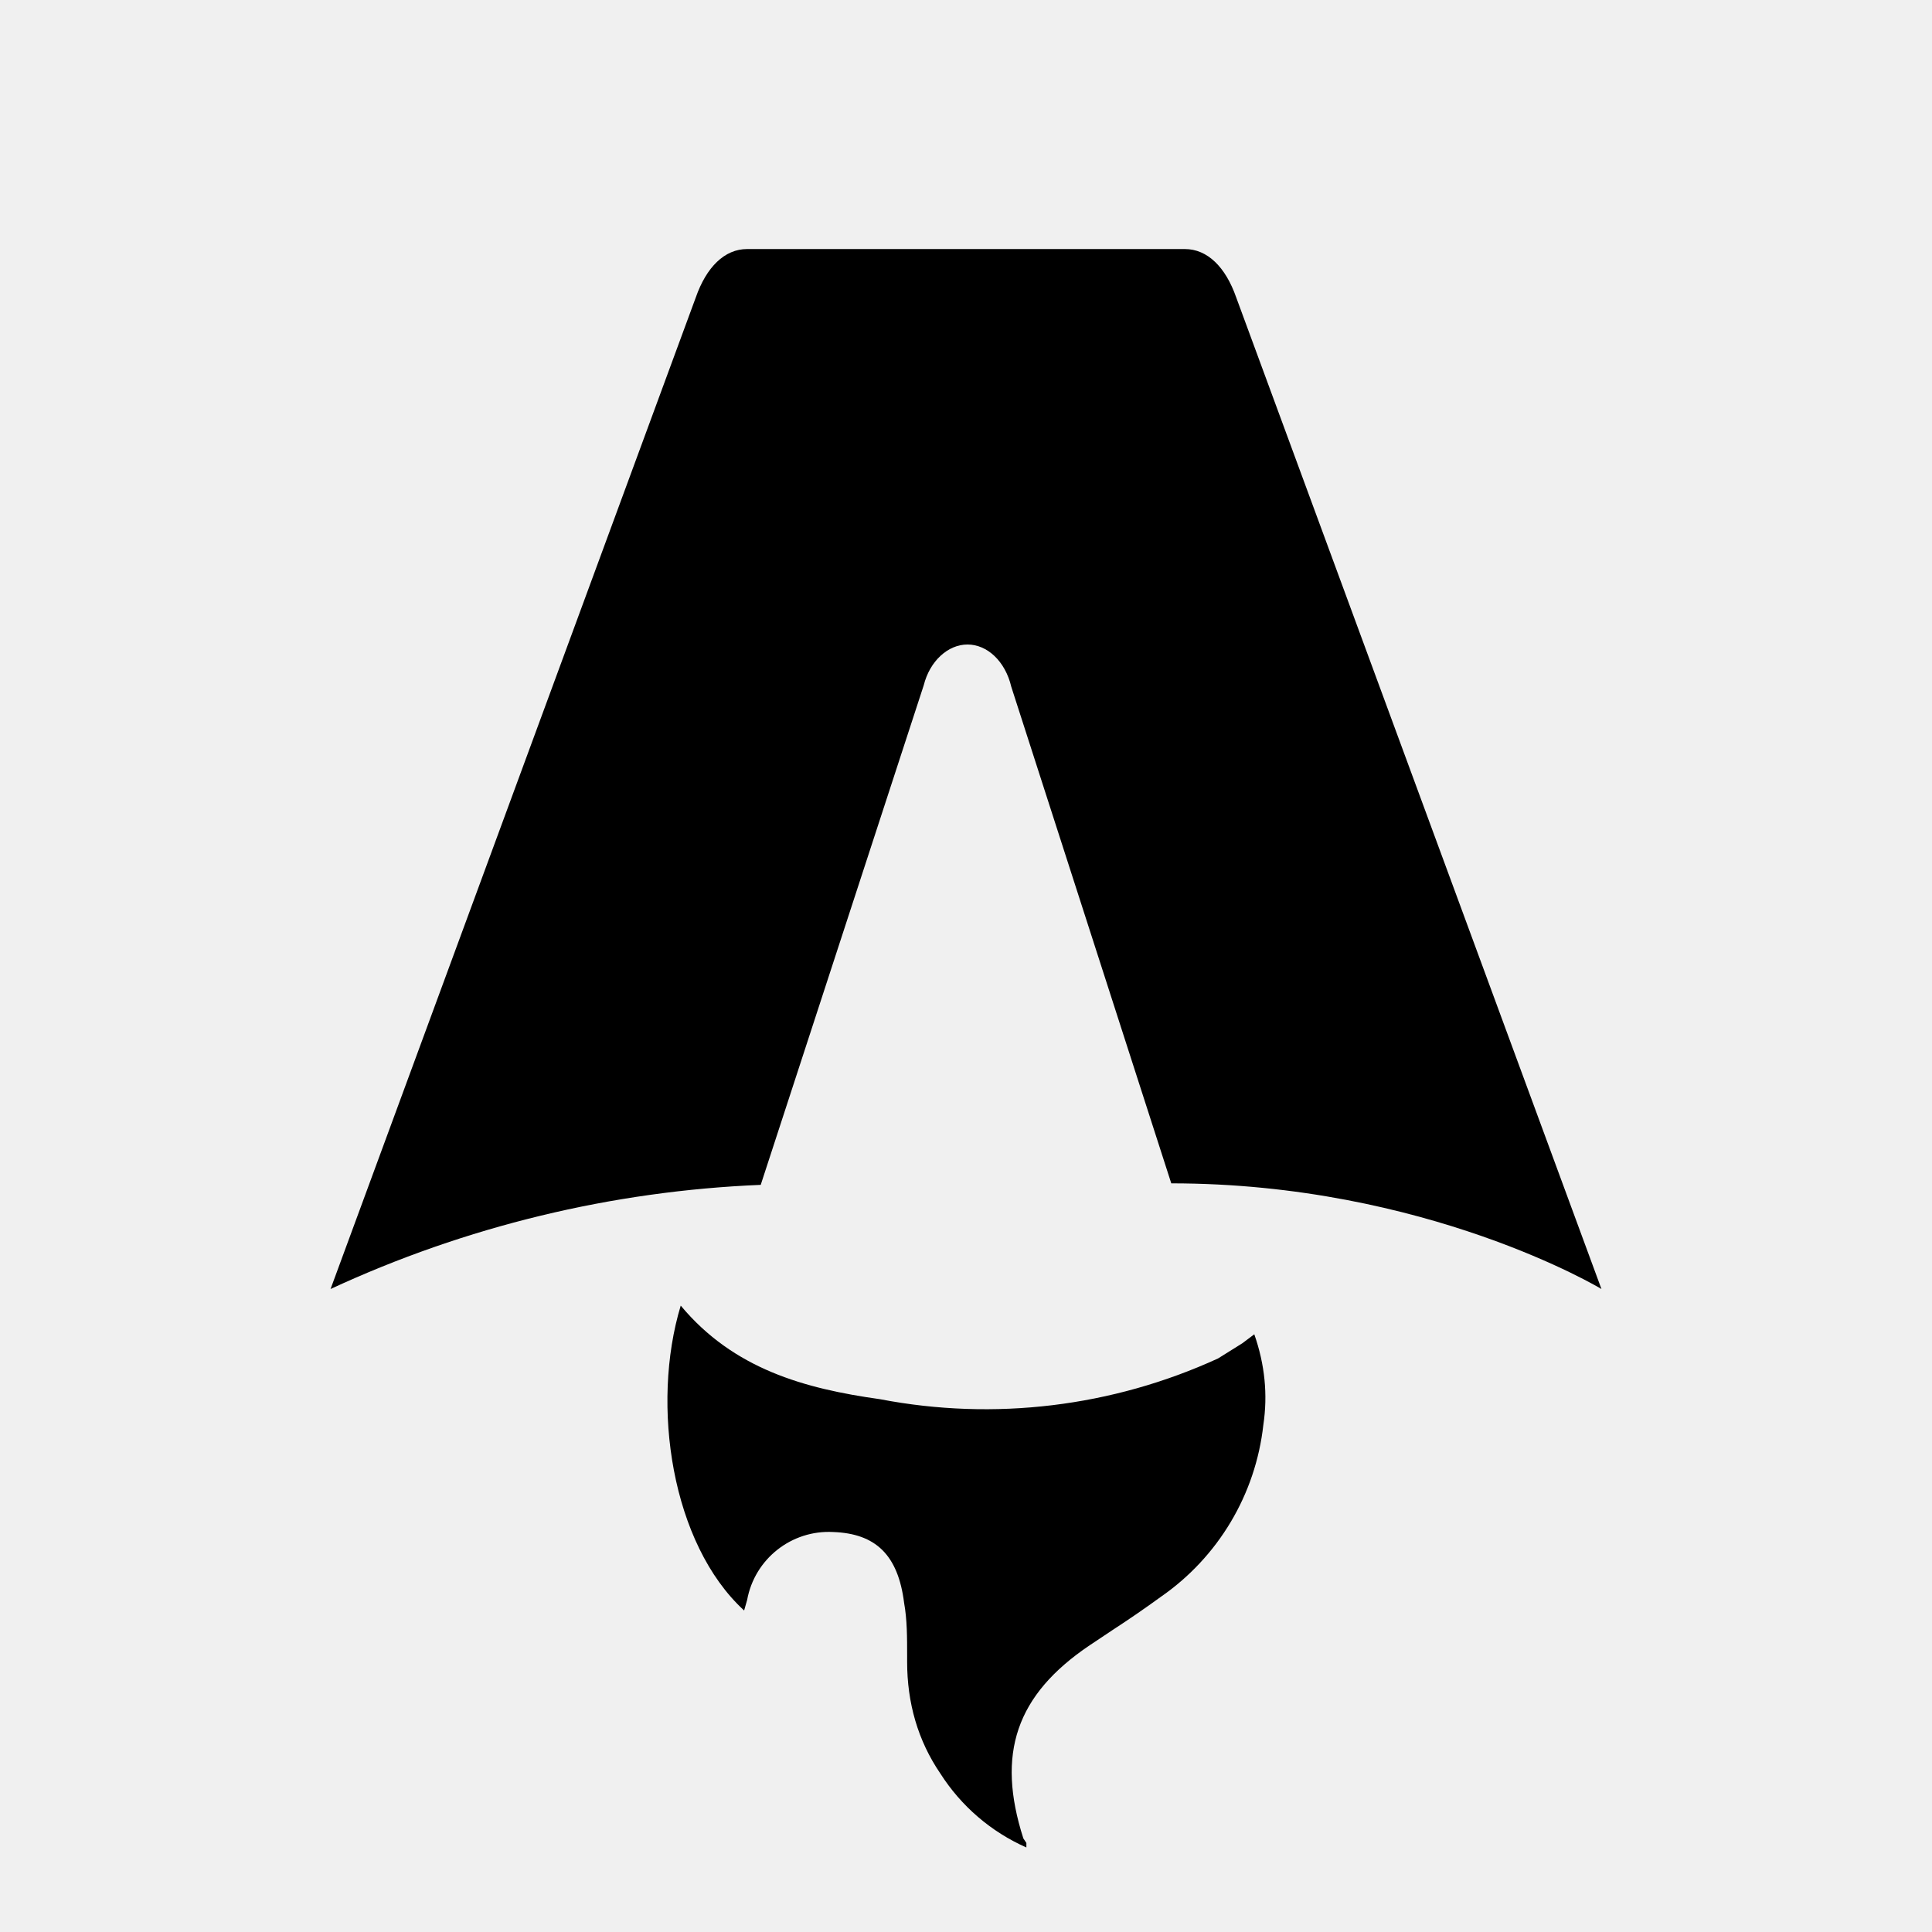
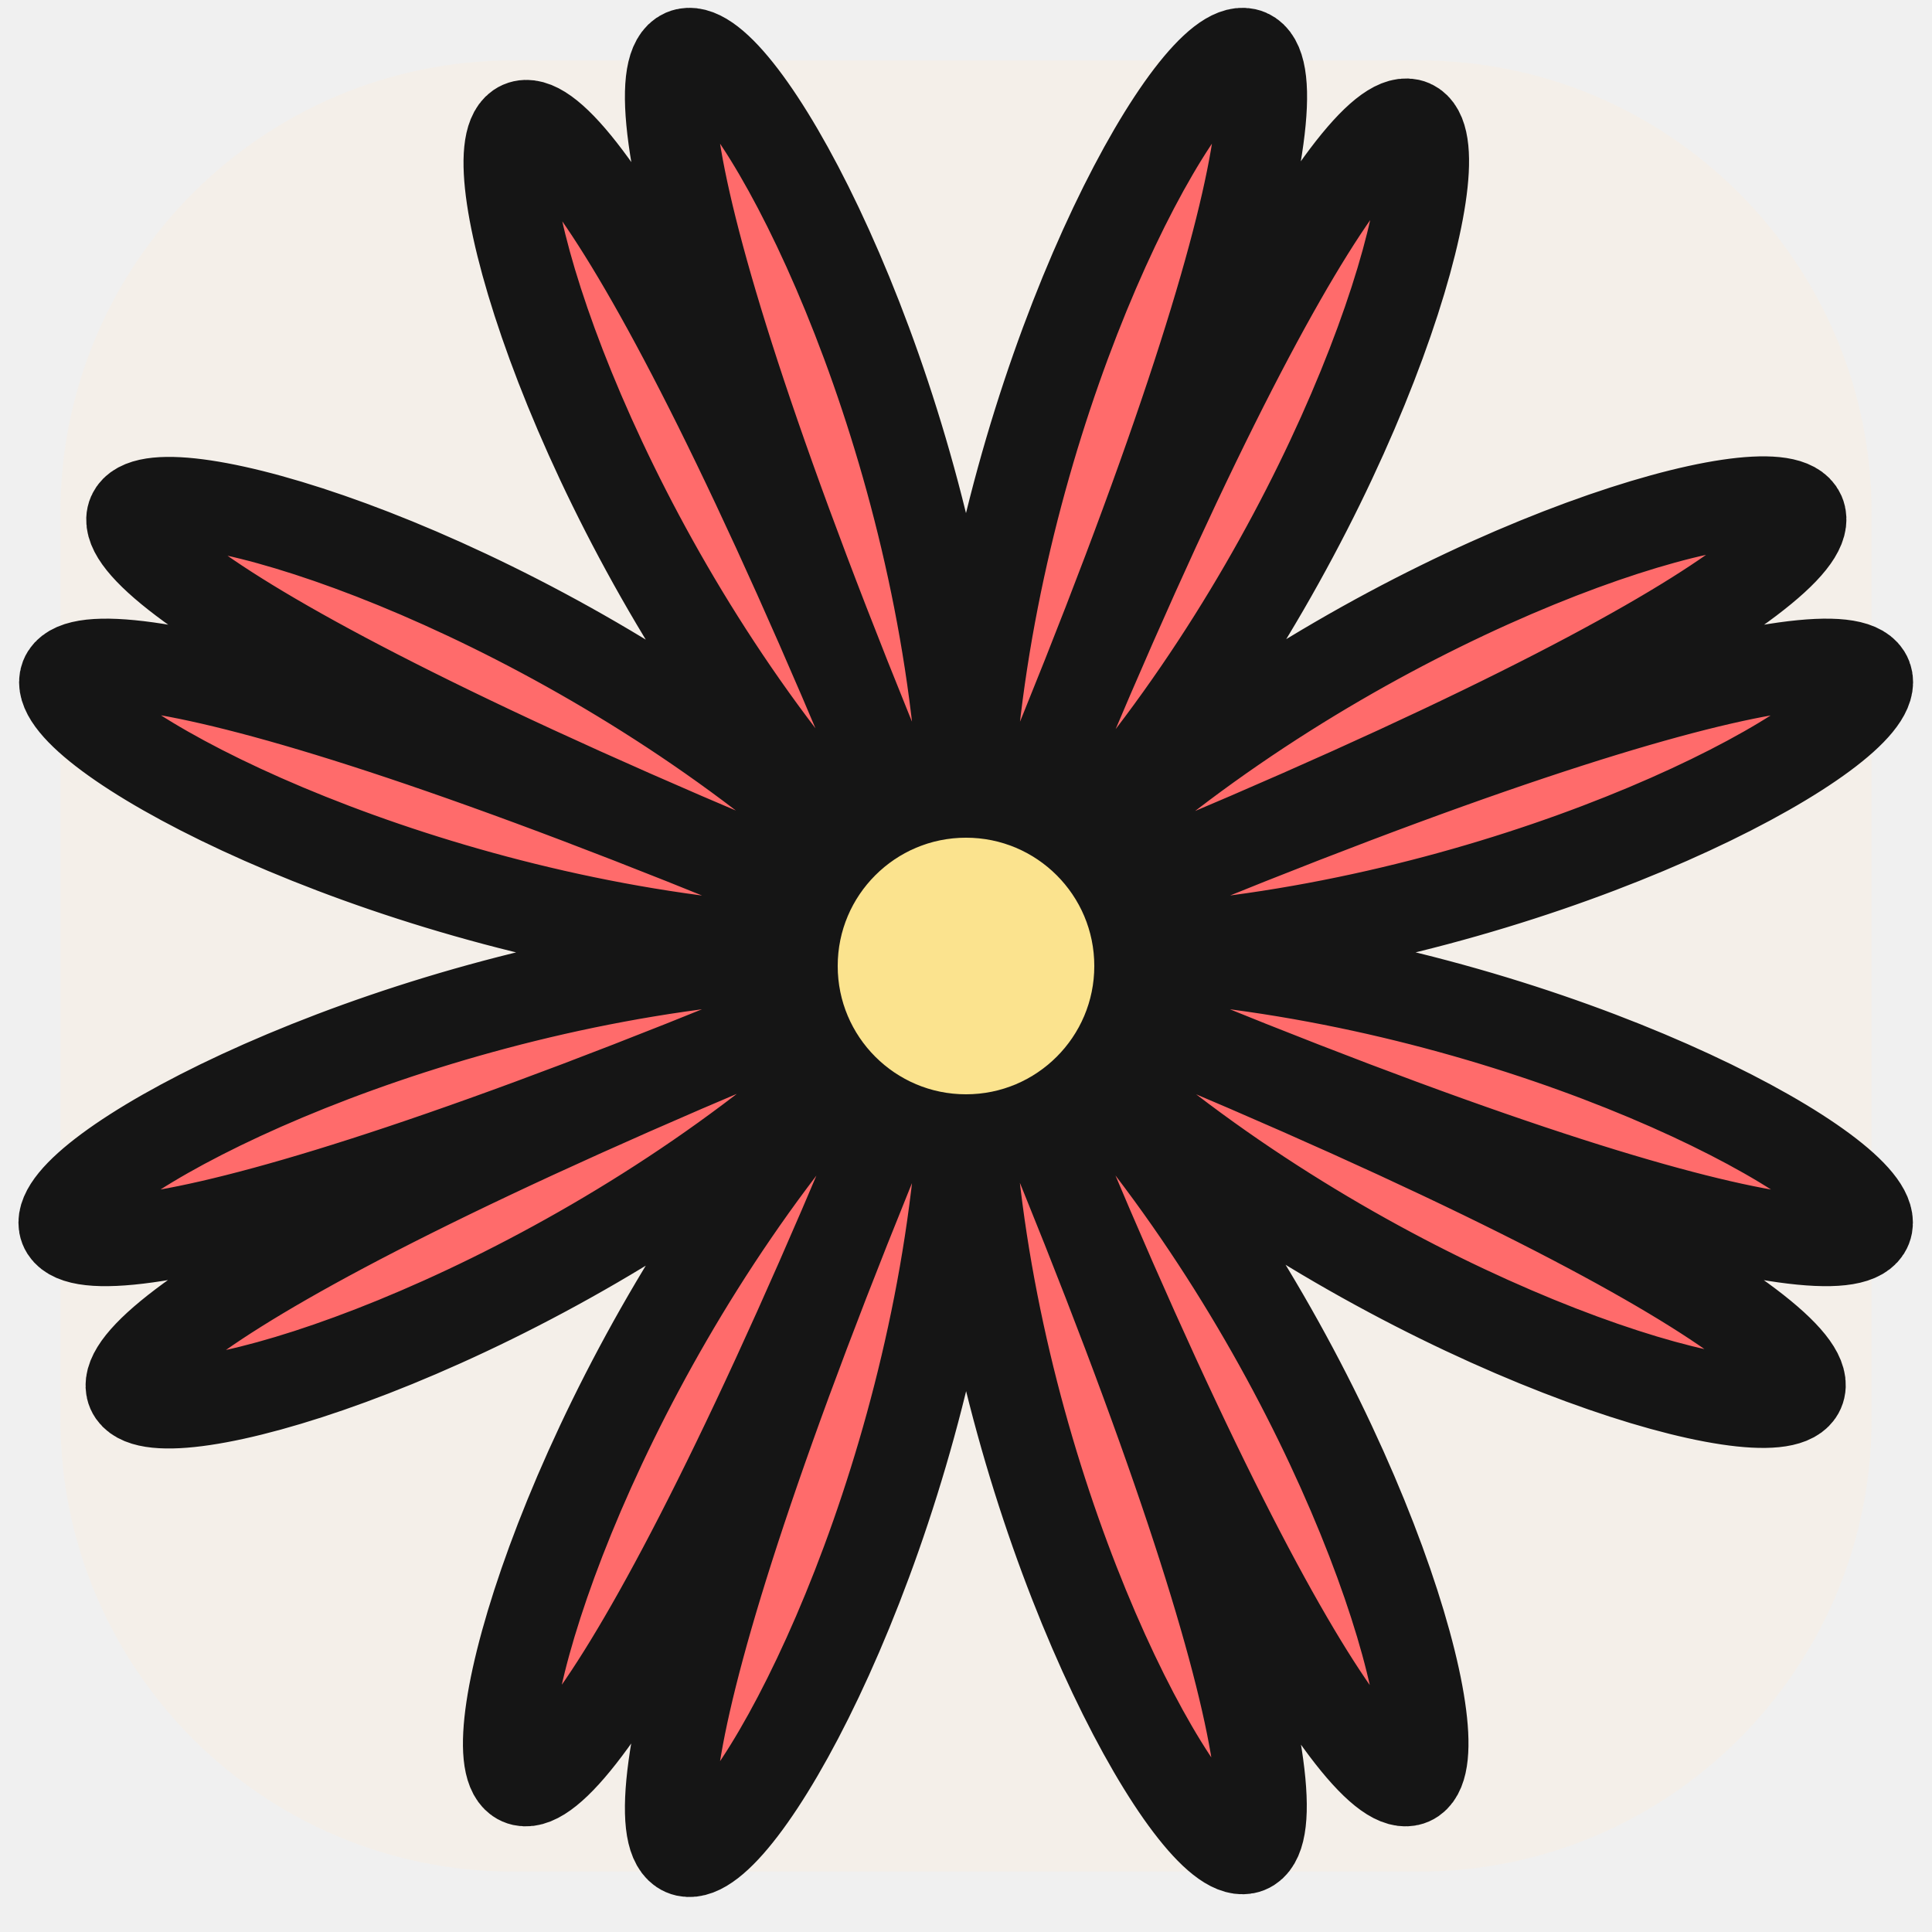
- <svg xmlns="http://www.w3.org/2000/svg" fill="none" viewBox="0 0 128 128">
-   <path d="M50.4 78.5a75.1 75.1 0 0 0-28.5 6.9l24.2-65.7c.7-2 1.9-3.2 3.4-3.2h29c1.5 0 2.7 1.2 3.4 3.2l24.2 65.7s-11.6-7-28.5-7L67 45.5c-.4-1.7-1.6-2.8-2.9-2.8-1.3 0-2.5 1.1-2.9 2.7L50.4 78.5Zm-1.1 28.2Zm-4.2-20.2c-2 6.6-.6 15.8 4.2 20.2a17.5 17.5 0 0 1 .2-.7 5.5 5.5 0 0 1 5.7-4.5c2.8.1 4.3 1.5 4.7 4.7.2 1.1.2 2.3.2 3.5v.4c0 2.7.7 5.2 2.2 7.4a13 13 0 0 0 5.7 4.9v-.3l-.2-.3c-1.8-5.6-.5-9.5 4.4-12.8l1.5-1a73 73 0 0 0 3.2-2.2 16 16 0 0 0 6.8-11.4c.3-2 .1-4-.6-6l-.8.6-1.6 1a37 37 0 0 1-22.4 2.7c-5-.7-9.7-2-13.2-6.2Z" />
-   <style>
-         path { fill: #000; }
-         @media (prefers-color-scheme: dark) {
-             path { fill: #FFF; }
-         }
-     </style>
+ <svg xmlns="http://www.w3.org/2000/svg" viewBox="0 0 128 128">
+   <rect x="4" y="4" width="120" height="120" rx="30" fill="#F4EFE9" />
+   <path d="M59.1 52.5C23.6-33.3 63.5 10.4 64 56.7c.5-46.3 40.4-90 4.9-4.2 35.5-85.8 32.4-26.3-.4 6.6 32.8-32.9 92.3-35.9 6.6-.4 85.7-35.5 41.3 4.4-4.9 4.4 46.3 0 90.5 39.9 4.9 4.4 85.6 35.5 26.2 32.4-6.6-.4 32.8 32.9 35.8 92.4.4 6.6 35.5 85.8-4.5 41.5-4.9-4.2-.5 46.3-40.4 90-4.9 4.2-35.5 85.8-32.4 26.3.4-6.6-32.8 32.9-92.3 35.9-6.6.4-85.7 35.5-41.4-4.4 4.9-4.4-46.3 0-90.5-39.9-4.9-4.4-85.6-35.5-26.2-32.4 6.6.4-32.8-32.8-35.8-92.3-.4-6.5" fill="#FF6B6B" stroke="#151515" stroke-linejoin="round" stroke-width="6" />
+   <circle cx="64" cy="64" r="11" fill="#FBE38E" stroke="#151515" stroke-width="5" />
</svg>
